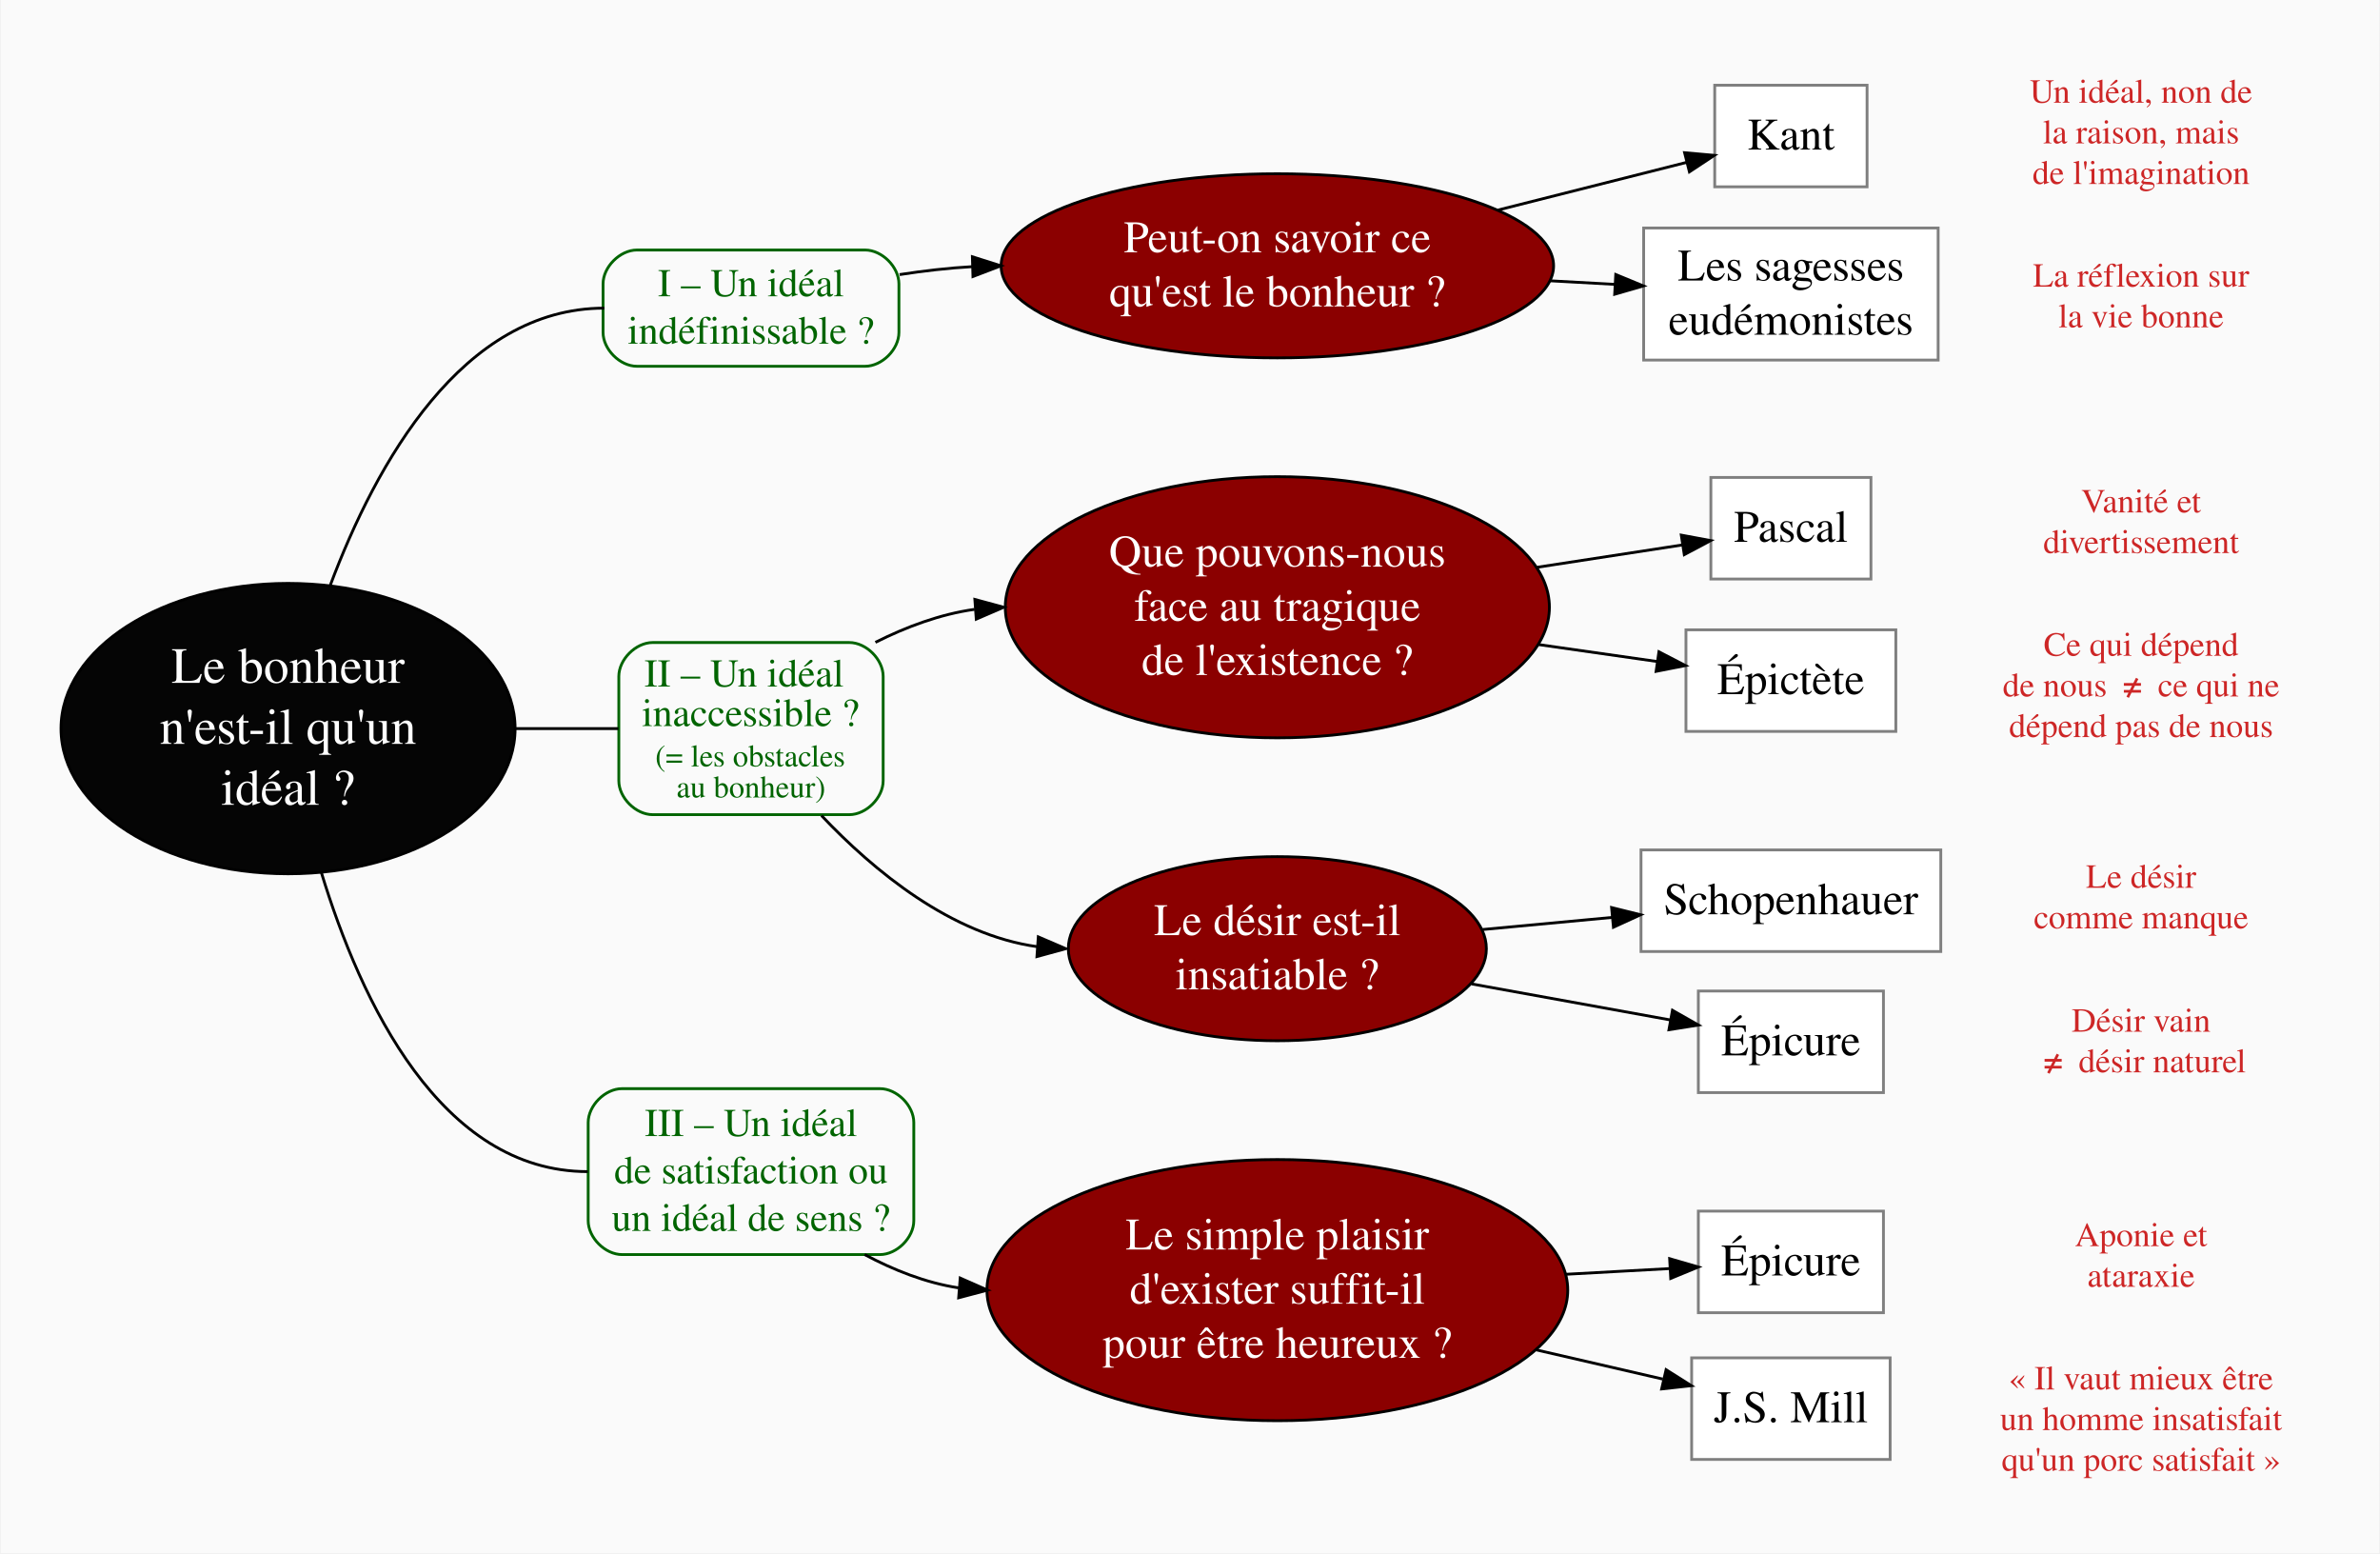
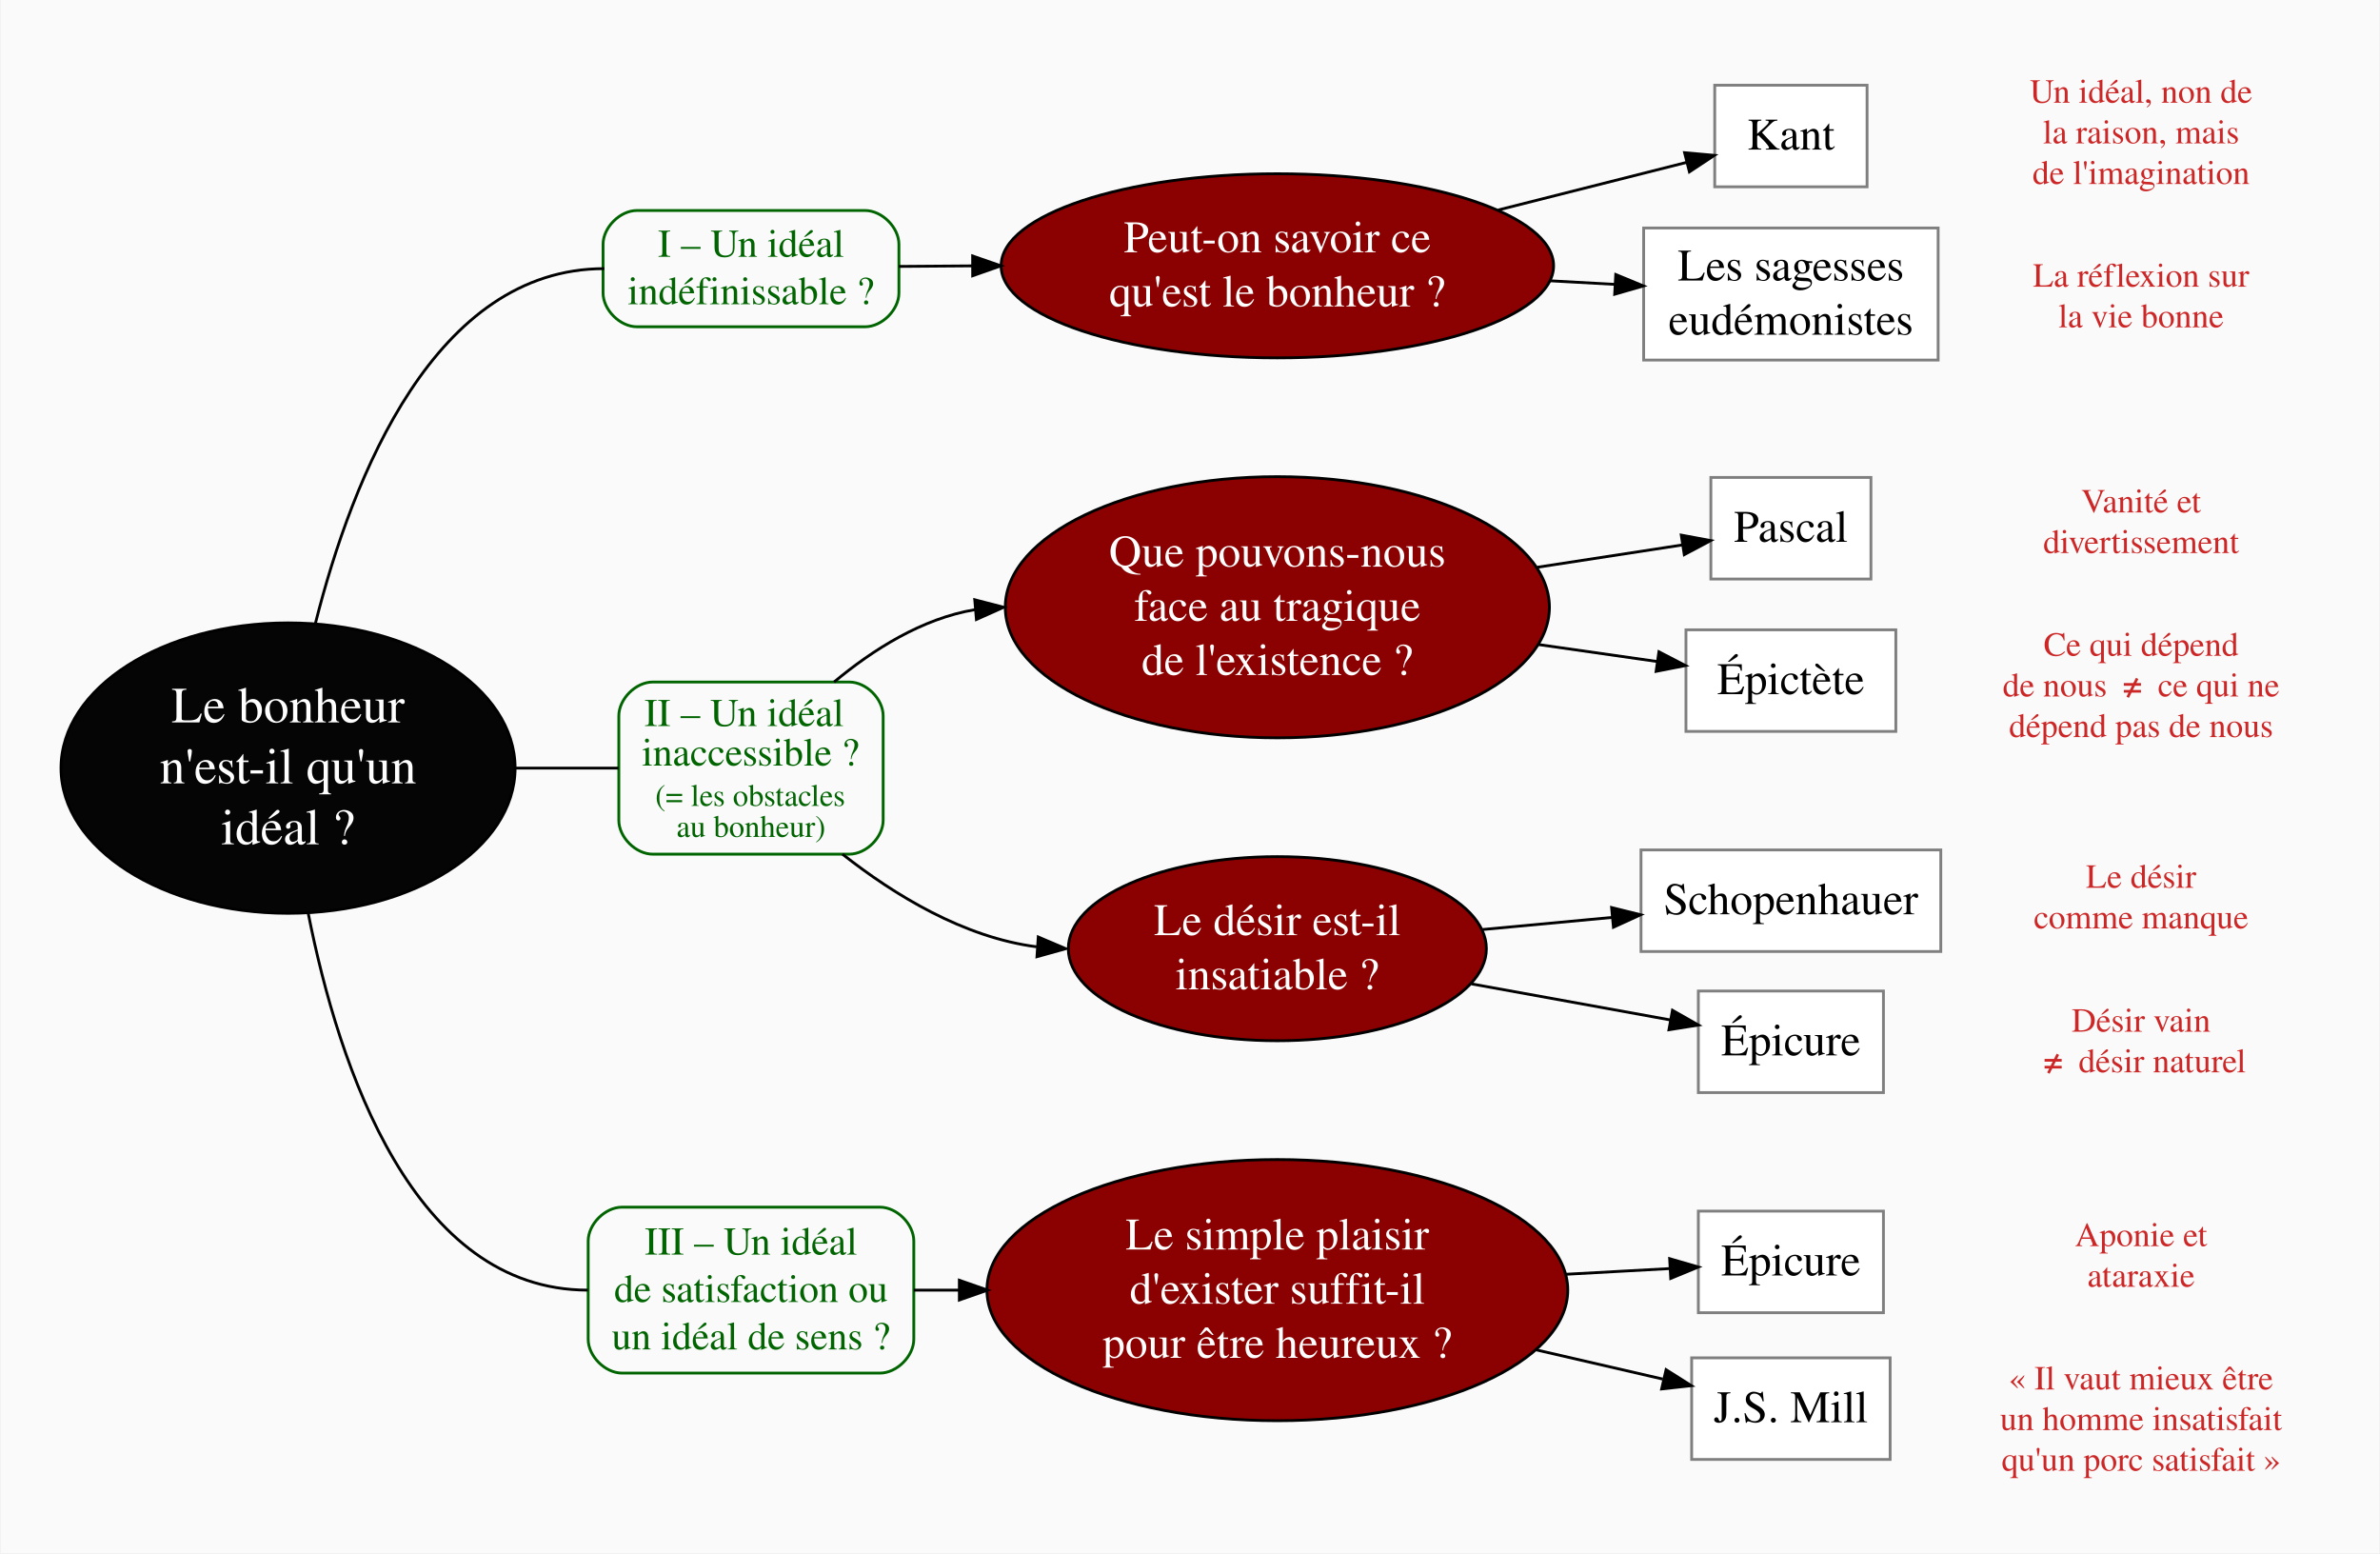
<svg xmlns="http://www.w3.org/2000/svg" width="843pt" height="550pt" viewBox="0.00 0.00 843.08 550.40">
  <g id="graph0" class="graph" transform="scale(1 1) rotate(0) translate(21.6 528.8)">
    <polygon fill="#fafafa" stroke="transparent" points="-21.6,21.6 -21.6,-528.8 821.476,-528.8 821.476,21.6 -21.6,21.6" />
    <g id="node1" class="node">
-       <ellipse fill="#050505" stroke="#000000" cx="80.238" cy="-270.6" rx="80.477" ry="51.455" />
-       <text text-anchor="middle" x="80.238" y="-286.8" font-family="Times,serif" font-size="18.00" fill="#ffffff">Le bonheur</text>
-       <text text-anchor="middle" x="80.238" y="-265.2" font-family="Times,serif" font-size="18.00" fill="#ffffff">n'est-il qu'un</text>
-       <text text-anchor="middle" x="80.238" y="-243.6" font-family="Times,serif" font-size="18.00" fill="#ffffff">idéal ?</text>
+       <ellipse fill="#050505" stroke="#000000" cx="80.238" cy="-256.6" rx="80.477" ry="51.455" />
+       <text text-anchor="middle" x="80.238" y="-272.8" font-family="Times,serif" font-size="18.00" fill="#ffffff">Le bonheur</text>
+       <text text-anchor="middle" x="80.238" y="-251.2" font-family="Times,serif" font-size="18.00" fill="#ffffff">n'est-il qu'un</text>
+       <text text-anchor="middle" x="80.238" y="-229.6" font-family="Times,serif" font-size="18.00" fill="#ffffff">idéal ?</text>
    </g>
    <g id="node2" class="node">
-       <path fill="#fafafa" stroke="#006400" d="M284.766,-440.202C284.766,-440.202 203.894,-440.202 203.894,-440.202 197.894,-440.202 191.894,-434.202 191.894,-428.202 191.894,-428.202 191.894,-410.998 191.894,-410.998 191.894,-404.998 197.894,-398.998 203.894,-398.998 203.894,-398.998 284.766,-398.998 284.766,-398.998 290.766,-398.998 296.766,-404.998 296.766,-410.998 296.766,-410.998 296.766,-428.202 296.766,-428.202 296.766,-434.202 290.766,-440.202 284.766,-440.202" />
-       <text text-anchor="middle" x="244.33" y="-423.8" font-family="Times,serif" font-size="14.00" fill="#006400">I – Un idéal</text>
-       <text text-anchor="middle" x="244.33" y="-407" font-family="Times,serif" font-size="14.00" fill="#006400">indéfinissable ?</text>
+       <path fill="#fafafa" stroke="#006400" d="M284.766,-454.202C284.766,-454.202 203.894,-454.202 203.894,-454.202 197.894,-454.202 191.894,-448.202 191.894,-442.202 191.894,-442.202 191.894,-424.998 191.894,-424.998 191.894,-418.998 197.894,-412.998 203.894,-412.998 203.894,-412.998 284.766,-412.998 284.766,-412.998 290.766,-412.998 296.766,-418.998 296.766,-424.998 296.766,-424.998 296.766,-442.202 296.766,-442.202 296.766,-448.202 290.766,-454.202 284.766,-454.202" />
+       <text text-anchor="middle" x="244.33" y="-437.8" font-family="Times,serif" font-size="14.00" fill="#006400">I – Un idéal</text>
+       <text text-anchor="middle" x="244.33" y="-421" font-family="Times,serif" font-size="14.00" fill="#006400">indéfinissable ?</text>
    </g>
    <g id="edge1" class="edge">
-       <path fill="none" stroke="#000000" d="M95.227,-321.461C111.45,-364.625 141.993,-419.6 192.33,-419.6" />
+       <path fill="none" stroke="#000000" d="M89.909,-307.796C103.097,-360.071 132.315,-433.6 192.33,-433.6" />
    </g>
    <g id="node3" class="node">
-       <path fill="#fafafa" stroke="#006400" d="M279.179,-301.1C279.179,-301.1 209.481,-301.1 209.481,-301.1 203.481,-301.1 197.481,-295.1 197.481,-289.1 197.481,-289.1 197.481,-252.1 197.481,-252.1 197.481,-246.1 203.481,-240.1 209.481,-240.1 209.481,-240.1 279.179,-240.1 279.179,-240.1 285.179,-240.1 291.179,-246.1 291.179,-252.1 291.179,-252.1 291.179,-289.1 291.179,-289.1 291.179,-295.1 285.179,-301.1 279.179,-301.1" />
-       <text text-anchor="start" x="206.529" y="-285.5" font-family="Times,serif" font-size="14.00" fill="#006400">II – Un idéal</text>
-       <text text-anchor="start" x="205.656" y="-271.5" font-family="Times,serif" font-size="14.00" fill="#006400">inaccessible ?</text>
-       <text text-anchor="start" x="210.38" y="-257.2" font-family="Times,serif" font-size="11.00" fill="#006400">(= les obstacles</text>
-       <text text-anchor="start" x="217.91" y="-246.2" font-family="Times,serif" font-size="11.00" fill="#006400">au bonheur)</text>
+       <path fill="#fafafa" stroke="#006400" d="M279.179,-287.1C279.179,-287.1 209.481,-287.1 209.481,-287.1 203.481,-287.1 197.481,-281.1 197.481,-275.1 197.481,-275.1 197.481,-238.1 197.481,-238.1 197.481,-232.1 203.481,-226.1 209.481,-226.1 209.481,-226.1 279.179,-226.1 279.179,-226.1 285.179,-226.1 291.179,-232.1 291.179,-238.1 291.179,-238.1 291.179,-275.1 291.179,-275.1 291.179,-281.1 285.179,-287.1 279.179,-287.1" />
+       <text text-anchor="start" x="206.529" y="-271.5" font-family="Times,serif" font-size="14.00" fill="#006400">II – Un idéal</text>
+       <text text-anchor="start" x="205.656" y="-257.5" font-family="Times,serif" font-size="14.00" fill="#006400">inaccessible ?</text>
+       <text text-anchor="start" x="210.38" y="-243.2" font-family="Times,serif" font-size="11.00" fill="#006400">(= les obstacles</text>
+       <text text-anchor="start" x="217.91" y="-232.2" font-family="Times,serif" font-size="11.00" fill="#006400">au bonheur)</text>
    </g>
    <g id="edge2" class="edge">
-       <path fill="none" stroke="#000000" d="M160.547,-270.6C172.866,-270.6 185.438,-270.6 197.33,-270.6" />
+       <path fill="none" stroke="#000000" d="M160.547,-256.6C172.866,-256.6 185.438,-256.6 197.33,-256.6" />
    </g>
    <g id="node4" class="node">
-       <path fill="#fafafa" stroke="#006400" d="M290.038,-143.001C290.038,-143.001 198.621,-143.001 198.621,-143.001 192.621,-143.001 186.621,-137.001 186.621,-131.001 186.621,-131.001 186.621,-96.199 186.621,-96.199 186.621,-90.199 192.621,-84.199 198.621,-84.199 198.621,-84.199 290.038,-84.199 290.038,-84.199 296.038,-84.199 302.038,-90.199 302.038,-96.199 302.038,-96.199 302.038,-131.001 302.038,-131.001 302.038,-137.001 296.038,-143.001 290.038,-143.001" />
-       <text text-anchor="middle" x="244.33" y="-126.2" font-family="Times,serif" font-size="14.00" fill="#006400">III – Un idéal</text>
-       <text text-anchor="middle" x="244.33" y="-109.4" font-family="Times,serif" font-size="14.00" fill="#006400">de satisfaction ou</text>
-       <text text-anchor="middle" x="244.33" y="-92.6" font-family="Times,serif" font-size="14.00" fill="#006400">un idéal de sens ?</text>
+       <path fill="#fafafa" stroke="#006400" d="M290.038,-101.001C290.038,-101.001 198.621,-101.001 198.621,-101.001 192.621,-101.001 186.621,-95.001 186.621,-89.001 186.621,-89.001 186.621,-54.199 186.621,-54.199 186.621,-48.199 192.621,-42.199 198.621,-42.199 198.621,-42.199 290.038,-42.199 290.038,-42.199 296.038,-42.199 302.038,-48.199 302.038,-54.199 302.038,-54.199 302.038,-89.001 302.038,-89.001 302.038,-95.001 296.038,-101.001 290.038,-101.001" />
+       <text text-anchor="middle" x="244.33" y="-84.2" font-family="Times,serif" font-size="14.00" fill="#006400">III – Un idéal</text>
+       <text text-anchor="middle" x="244.33" y="-67.4" font-family="Times,serif" font-size="14.00" fill="#006400">de satisfaction ou</text>
+       <text text-anchor="middle" x="244.33" y="-50.6" font-family="Times,serif" font-size="14.00" fill="#006400">un idéal de sens ?</text>
    </g>
    <g id="edge3" class="edge">
-       <path fill="none" stroke="#000000" d="M92.031,-219.627C106.017,-173.784 134.312,-113.6 186.476,-113.6" />
+       <path fill="none" stroke="#000000" d="M87.404,-205.067C98.26,-150.327 124.624,-71.6 186.476,-71.6" />
    </g>
    <g id="node5" class="node">
      <ellipse fill="#8b0000" stroke="#000000" cx="430.901" cy="-434.6" rx="97.913" ry="32.621" />
      <text text-anchor="middle" x="430.901" y="-439.4" font-family="Times,serif" font-size="16.00" fill="#ffffff">Peut-on savoir ce</text>
      <text text-anchor="middle" x="430.901" y="-420.2" font-family="Times,serif" font-size="16.00" fill="#ffffff">qu'est le bonheur ?</text>
    </g>
    <g id="edge6" class="edge">
-       <path fill="none" stroke="#000000" d="M297.007,-431.492C305.454,-432.8 314.259,-433.834 322.886,-434.311" />
-       <polygon fill="#000000" stroke="#000000" points="322.804,-437.81 332.901,-434.6 323.006,-430.813 322.804,-437.81" />
+       <path fill="none" stroke="#000000" d="M296.784,-434.388C305.32,-434.477 314.206,-434.548 322.869,-434.58" />
+       <polygon fill="#000000" stroke="#000000" points="322.894,-438.08 332.901,-434.6 322.908,-431.08 322.894,-438.08" />
    </g>
    <g id="node6" class="node">
      <ellipse fill="#8b0000" stroke="#000000" cx="430.901" cy="-313.6" rx="96.433" ry="46.273" />
      <text text-anchor="middle" x="430.901" y="-328" font-family="Times,serif" font-size="16.00" fill="#ffffff">Que pouvons-nous</text>
      <text text-anchor="middle" x="430.901" y="-308.8" font-family="Times,serif" font-size="16.00" fill="#ffffff">face au tragique</text>
      <text text-anchor="middle" x="430.901" y="-289.6" font-family="Times,serif" font-size="16.00" fill="#ffffff">de l'existence ?</text>
    </g>
    <g id="edge7" class="edge">
-       <path fill="none" stroke="#000000" d="M288.431,-301.163C299.304,-306.635 311.36,-311.148 323.599,-312.86" />
-       <polygon fill="#000000" stroke="#000000" points="323.676,-316.375 333.901,-313.6 324.177,-309.393 323.676,-316.375" />
+       <path fill="none" stroke="#000000" d="M273.779,-287.102C287.543,-298.59 305.014,-309.642 323.714,-312.742" />
+       <polygon fill="#000000" stroke="#000000" points="323.643,-316.249 333.901,-313.6 324.23,-309.273 323.643,-316.249" />
    </g>
    <g id="node7" class="node">
      <ellipse fill="#8b0000" stroke="#000000" cx="430.901" cy="-192.6" rx="74.088" ry="32.621" />
      <text text-anchor="middle" x="430.901" y="-197.4" font-family="Times,serif" font-size="16.00" fill="#ffffff">Le désir est-il</text>
      <text text-anchor="middle" x="430.901" y="-178.2" font-family="Times,serif" font-size="16.00" fill="#ffffff">insatiable ?</text>
    </g>
    <g id="edge8" class="edge">
-       <path fill="none" stroke="#000000" d="M269.313,-239.772C287.942,-220.099 315.358,-197.521 345.887,-193.299" />
-       <polygon fill="#000000" stroke="#000000" points="346.169,-196.788 355.901,-192.6 345.682,-189.805 346.169,-196.788" />
+       <path fill="none" stroke="#000000" d="M276.754,-226.1C295.23,-211.547 319.796,-196.581 345.58,-193.273" />
+       <polygon fill="#000000" stroke="#000000" points="346.15,-196.743 355.901,-192.6 345.695,-189.758 346.15,-196.743" />
    </g>
    <g id="node8" class="node">
      <ellipse fill="#8b0000" stroke="#000000" cx="430.901" cy="-71.6" rx="102.935" ry="46.273" />
      <text text-anchor="middle" x="430.901" y="-86" font-family="Times,serif" font-size="16.00" fill="#ffffff">Le simple plaisir</text>
      <text text-anchor="middle" x="430.901" y="-66.8" font-family="Times,serif" font-size="16.00" fill="#ffffff">d'exister suffit-il</text>
      <text text-anchor="middle" x="430.901" y="-47.6" font-family="Times,serif" font-size="16.00" fill="#ffffff">pour être heureux ?</text>
    </g>
    <g id="edge9" class="edge">
-       <path fill="none" stroke="#000000" d="M284.608,-84.201C294.838,-78.742 306.253,-74.189 317.906,-72.407" />
-       <polygon fill="#000000" stroke="#000000" points="318.488,-75.872 328.184,-71.6 317.941,-68.893 318.488,-75.872" />
+       <path fill="none" stroke="#000000" d="M302.068,-71.6C307.4,-71.6 312.796,-71.6 318.109,-71.6" />
+       <polygon fill="#000000" stroke="#000000" points="318.184,-75.1 328.184,-71.6 318.184,-68.1 318.184,-75.1" />
    </g>
    <g id="node9" class="node">
      <polygon fill="#ffffff" stroke="#7f7f7f" points="639.933,-498.6 585.933,-498.6 585.933,-462.6 639.933,-462.6 639.933,-498.6" />
      <text text-anchor="middle" x="612.933" y="-475.8" font-family="Times,serif" font-size="16.00" fill="#000000">Kant</text>
    </g>
    <g id="edge13" class="edge">
      <path fill="none" stroke="#000000" d="M509.156,-454.375C532.353,-460.237 556.679,-466.384 575.944,-471.253" />
      <polygon fill="#000000" stroke="#000000" points="575.251,-474.688 585.804,-473.744 576.966,-467.901 575.251,-474.688" />
    </g>
    <g id="node10" class="node">
      <polygon fill="#ffffff" stroke="#7f7f7f" points="665.127,-448.002 560.74,-448.002 560.74,-401.198 665.127,-401.198 665.127,-448.002" />
      <text text-anchor="middle" x="612.933" y="-429.4" font-family="Times,serif" font-size="16.00" fill="#000000">Les sagesses</text>
      <text text-anchor="middle" x="612.933" y="-410.2" font-family="Times,serif" font-size="16.00" fill="#000000">eudémonistes</text>
    </g>
    <g id="edge14" class="edge">
      <path fill="none" stroke="#000000" d="M527.514,-429.293C535.353,-428.862 543.137,-428.434 550.631,-428.023" />
      <polygon fill="#000000" stroke="#000000" points="550.856,-431.516 560.649,-427.472 550.472,-424.526 550.856,-431.516" />
    </g>
    <g id="node11" class="node">
      <polygon fill="#ffffff" stroke="#7f7f7f" points="641.304,-359.6 584.563,-359.6 584.563,-323.6 641.304,-323.6 641.304,-359.6" />
      <text text-anchor="middle" x="612.933" y="-336.8" font-family="Times,serif" font-size="16.00" fill="#000000">Pascal</text>
    </g>
    <g id="edge15" class="edge">
      <path fill="none" stroke="#000000" d="M522.984,-327.764C541.183,-330.563 559.325,-333.354 574.499,-335.688" />
      <polygon fill="#000000" stroke="#000000" points="574.078,-339.164 584.494,-337.226 575.142,-332.246 574.078,-339.164" />
    </g>
    <g id="node12" class="node">
      <polygon fill="#ffffff" stroke="#7f7f7f" points="650.13,-305.6 575.736,-305.6 575.736,-269.6 650.13,-269.6 650.13,-305.6" />
      <text text-anchor="middle" x="612.933" y="-282.8" font-family="Times,serif" font-size="16.00" fill="#000000">Épictète</text>
    </g>
    <g id="edge16" class="edge">
      <path fill="none" stroke="#000000" d="M523.517,-300.372C538.071,-298.293 552.57,-296.222 565.525,-294.371" />
      <polygon fill="#000000" stroke="#000000" points="566.151,-297.818 575.556,-292.939 565.161,-290.888 566.151,-297.818" />
    </g>
    <g id="node13" class="node">
      <polygon fill="#ffffff" stroke="#7f7f7f" points="666.064,-227.6 559.802,-227.6 559.802,-191.6 666.064,-191.6 666.064,-227.6" />
      <text text-anchor="middle" x="612.933" y="-204.8" font-family="Times,serif" font-size="16.00" fill="#000000">Schopenhauer</text>
    </g>
    <g id="edge17" class="edge">
      <path fill="none" stroke="#000000" d="M503.63,-199.392C518.837,-200.812 534.755,-202.299 549.589,-203.684" />
      <polygon fill="#000000" stroke="#000000" points="549.381,-207.18 559.663,-204.625 550.032,-200.21 549.381,-207.18" />
    </g>
    <g id="node14" class="node">
      <polygon fill="#ffffff" stroke="#7f7f7f" points="645.738,-177.6 580.129,-177.6 580.129,-141.6 645.738,-141.6 645.738,-177.6" />
      <text text-anchor="middle" x="612.933" y="-154.8" font-family="Times,serif" font-size="16.00" fill="#000000">Épicure</text>
    </g>
    <g id="edge18" class="edge">
      <path fill="none" stroke="#000000" d="M499.72,-180.124C523.427,-175.826 549.274,-171.141 570.278,-167.333" />
      <polygon fill="#000000" stroke="#000000" points="570.954,-170.767 580.17,-165.54 569.706,-163.88 570.954,-170.767" />
    </g>
    <g id="node15" class="node">
      <polygon fill="#ffffff" stroke="#7f7f7f" points="645.738,-99.6 580.129,-99.6 580.129,-63.6 645.738,-63.6 645.738,-99.6" />
      <text text-anchor="middle" x="612.933" y="-76.8" font-family="Times,serif" font-size="16.00" fill="#000000">Épicure</text>
    </g>
    <g id="edge19" class="edge">
      <path fill="none" stroke="#000000" d="M533.091,-77.214C545.989,-77.922 558.582,-78.614 569.814,-79.231" />
      <polygon fill="#000000" stroke="#000000" points="569.955,-82.744 580.132,-79.798 570.339,-75.755 569.955,-82.744" />
    </g>
    <g id="node16" class="node">
      <polygon fill="#ffffff" stroke="#7f7f7f" points="648.113,-47.6 577.754,-47.6 577.754,-11.6 648.113,-11.6 648.113,-47.6" />
      <text text-anchor="middle" x="612.933" y="-24.8" font-family="Times,serif" font-size="16.00" fill="#000000">J.S. Mill</text>
    </g>
    <g id="edge20" class="edge">
      <path fill="none" stroke="#000000" d="M522.451,-50.477C538.113,-46.863 553.754,-43.254 567.519,-40.078" />
      <polygon fill="#000000" stroke="#000000" points="568.692,-43.4 577.649,-37.741 567.118,-36.579 568.692,-43.4" />
    </g>
    <g id="node17" class="node">
      <path fill="#fafafa" stroke="transparent" d="M773.202,-507.3C773.202,-507.3 700.923,-507.3 700.923,-507.3 694.923,-507.3 688.923,-501.3 688.923,-495.3 688.923,-495.3 688.923,-467.9 688.923,-467.9 688.923,-461.9 694.923,-455.9 700.923,-455.9 700.923,-455.9 773.202,-455.9 773.202,-455.9 779.202,-455.9 785.202,-461.9 785.202,-467.9 785.202,-467.9 785.202,-495.3 785.202,-495.3 785.202,-501.3 779.202,-507.3 773.202,-507.3" />
      <text text-anchor="middle" x="737.062" y="-492.4" font-family="Times,serif" font-size="12.00" fill="#cd2626">Un idéal, non de</text>
      <text text-anchor="middle" x="737.062" y="-478" font-family="Times,serif" font-size="12.00" fill="#cd2626">la raison, mais</text>
      <text text-anchor="middle" x="737.062" y="-463.6" font-family="Times,serif" font-size="12.00" fill="#cd2626">de l'imagination</text>
    </g>
    <g id="node18" class="node">
      <path fill="#fafafa" stroke="transparent" d="M772.022,-441.901C772.022,-441.901 702.102,-441.901 702.102,-441.901 696.102,-441.901 690.102,-435.901 690.102,-429.901 690.102,-429.901 690.102,-417.3 690.102,-417.3 690.102,-411.3 696.102,-405.3 702.102,-405.3 702.102,-405.3 772.022,-405.3 772.022,-405.3 778.022,-405.3 784.022,-411.3 784.022,-417.3 784.022,-417.3 784.022,-429.901 784.022,-429.901 784.022,-435.901 778.022,-441.901 772.022,-441.901" />
      <text text-anchor="middle" x="737.062" y="-427.2" font-family="Times,serif" font-size="12.00" fill="#cd2626">La réflexion sur</text>
      <text text-anchor="middle" x="737.062" y="-412.8" font-family="Times,serif" font-size="12.00" fill="#cd2626">la vie bonne</text>
    </g>
    <g id="node19" class="node">
      <path fill="#fafafa" stroke="transparent" d="M768.045,-361.901C768.045,-361.901 706.079,-361.901 706.079,-361.901 700.079,-361.901 694.079,-355.901 694.079,-349.901 694.079,-349.901 694.079,-337.3 694.079,-337.3 694.079,-331.3 700.079,-325.3 706.079,-325.3 706.079,-325.3 768.045,-325.3 768.045,-325.3 774.045,-325.3 780.045,-331.3 780.045,-337.3 780.045,-337.3 780.045,-349.901 780.045,-349.901 780.045,-355.901 774.045,-361.901 768.045,-361.901" />
      <text text-anchor="middle" x="737.062" y="-347.2" font-family="Times,serif" font-size="12.00" fill="#cd2626">Vanité et</text>
      <text text-anchor="middle" x="737.062" y="-332.8" font-family="Times,serif" font-size="12.00" fill="#cd2626">divertissement</text>
    </g>
    <g id="node20" class="node">
      <path fill="#fafafa" stroke="transparent" d="M780.871,-311.3C780.871,-311.3 693.253,-311.3 693.253,-311.3 687.253,-311.3 681.253,-305.3 681.253,-299.3 681.253,-299.3 681.253,-271.9 681.253,-271.9 681.253,-265.9 687.253,-259.9 693.253,-259.9 693.253,-259.9 780.871,-259.9 780.871,-259.9 786.871,-259.9 792.871,-265.9 792.871,-271.9 792.871,-271.9 792.871,-299.3 792.871,-299.3 792.871,-305.3 786.871,-311.3 780.871,-311.3" />
      <text text-anchor="middle" x="737.062" y="-296.4" font-family="Times,serif" font-size="12.00" fill="#cd2626">Ce qui dépend</text>
      <text text-anchor="middle" x="737.062" y="-282" font-family="Times,serif" font-size="12.00" fill="#cd2626">de nous ≠ ce qui ne</text>
      <text text-anchor="middle" x="737.062" y="-267.6" font-family="Times,serif" font-size="12.00" fill="#cd2626">dépend pas de nous</text>
    </g>
    <g id="node21" class="node">
      <path fill="#fafafa" stroke="transparent" d="M771.374,-228.9C771.374,-228.9 702.75,-228.9 702.75,-228.9 696.75,-228.9 690.75,-222.9 690.75,-216.9 690.75,-216.9 690.75,-204.299 690.75,-204.299 690.75,-198.299 696.75,-192.299 702.75,-192.299 702.75,-192.299 771.374,-192.299 771.374,-192.299 777.374,-192.299 783.374,-198.299 783.374,-204.299 783.374,-204.299 783.374,-216.9 783.374,-216.9 783.374,-222.9 777.374,-228.9 771.374,-228.9" />
      <text text-anchor="middle" x="737.062" y="-214.2" font-family="Times,serif" font-size="12.00" fill="#cd2626">Le désir</text>
      <text text-anchor="middle" x="737.062" y="-199.8" font-family="Times,serif" font-size="12.00" fill="#cd2626">comme manque</text>
    </g>
    <g id="node22" class="node">
      <path fill="#fafafa" stroke="transparent" d="M769.532,-177.9C769.532,-177.9 704.593,-177.9 704.593,-177.9 698.593,-177.9 692.593,-171.9 692.593,-165.9 692.593,-165.9 692.593,-153.299 692.593,-153.299 692.593,-147.299 698.593,-141.299 704.593,-141.299 704.593,-141.299 769.532,-141.299 769.532,-141.299 775.532,-141.299 781.532,-147.299 781.532,-153.299 781.532,-153.299 781.532,-165.9 781.532,-165.9 781.532,-171.9 775.532,-177.9 769.532,-177.9" />
      <text text-anchor="middle" x="737.062" y="-163.2" font-family="Times,serif" font-size="12.00" fill="#cd2626">Désir vain</text>
      <text text-anchor="middle" x="737.062" y="-148.8" font-family="Times,serif" font-size="12.00" fill="#cd2626">≠ désir naturel</text>
    </g>
    <g id="node23" class="node">
      <path fill="#fafafa" stroke="transparent" d="M756.548,-101.9C756.548,-101.9 717.576,-101.9 717.576,-101.9 711.576,-101.9 705.576,-95.9 705.576,-89.9 705.576,-89.9 705.576,-77.299 705.576,-77.299 705.576,-71.299 711.576,-65.299 717.576,-65.299 717.576,-65.299 756.548,-65.299 756.548,-65.299 762.548,-65.299 768.548,-71.299 768.548,-77.299 768.548,-77.299 768.548,-89.9 768.548,-89.9 768.548,-95.9 762.548,-101.9 756.548,-101.9" />
      <text text-anchor="middle" x="737.062" y="-87.2" font-family="Times,serif" font-size="12.00" fill="#cd2626">Aponie et</text>
      <text text-anchor="middle" x="737.062" y="-72.8" font-family="Times,serif" font-size="12.00" fill="#cd2626">ataraxie</text>
    </g>
    <g id="node24" class="node">
      <path fill="#fafafa" stroke="transparent" d="M787.69,-51.3C787.69,-51.3 686.434,-51.3 686.434,-51.3 680.434,-51.3 674.434,-45.3 674.434,-39.3 674.434,-39.3 674.434,-11.9 674.434,-11.9 674.434,-5.9 680.434,.1 686.434,.1 686.434,.1 787.69,.1 787.69,.1 793.69,.1 799.69,-5.9 799.69,-11.9 799.69,-11.9 799.69,-39.3 799.69,-39.3 799.69,-45.3 793.69,-51.3 787.69,-51.3" />
      <text text-anchor="middle" x="737.062" y="-36.4" font-family="Times,serif" font-size="12.00" fill="#cd2626">« Il vaut mieux être</text>
      <text text-anchor="middle" x="737.062" y="-22" font-family="Times,serif" font-size="12.00" fill="#cd2626">un homme insatisfait</text>
      <text text-anchor="middle" x="737.062" y="-7.6" font-family="Times,serif" font-size="12.00" fill="#cd2626">qu'un porc satisfait »</text>
    </g>
  </g>
</svg>
